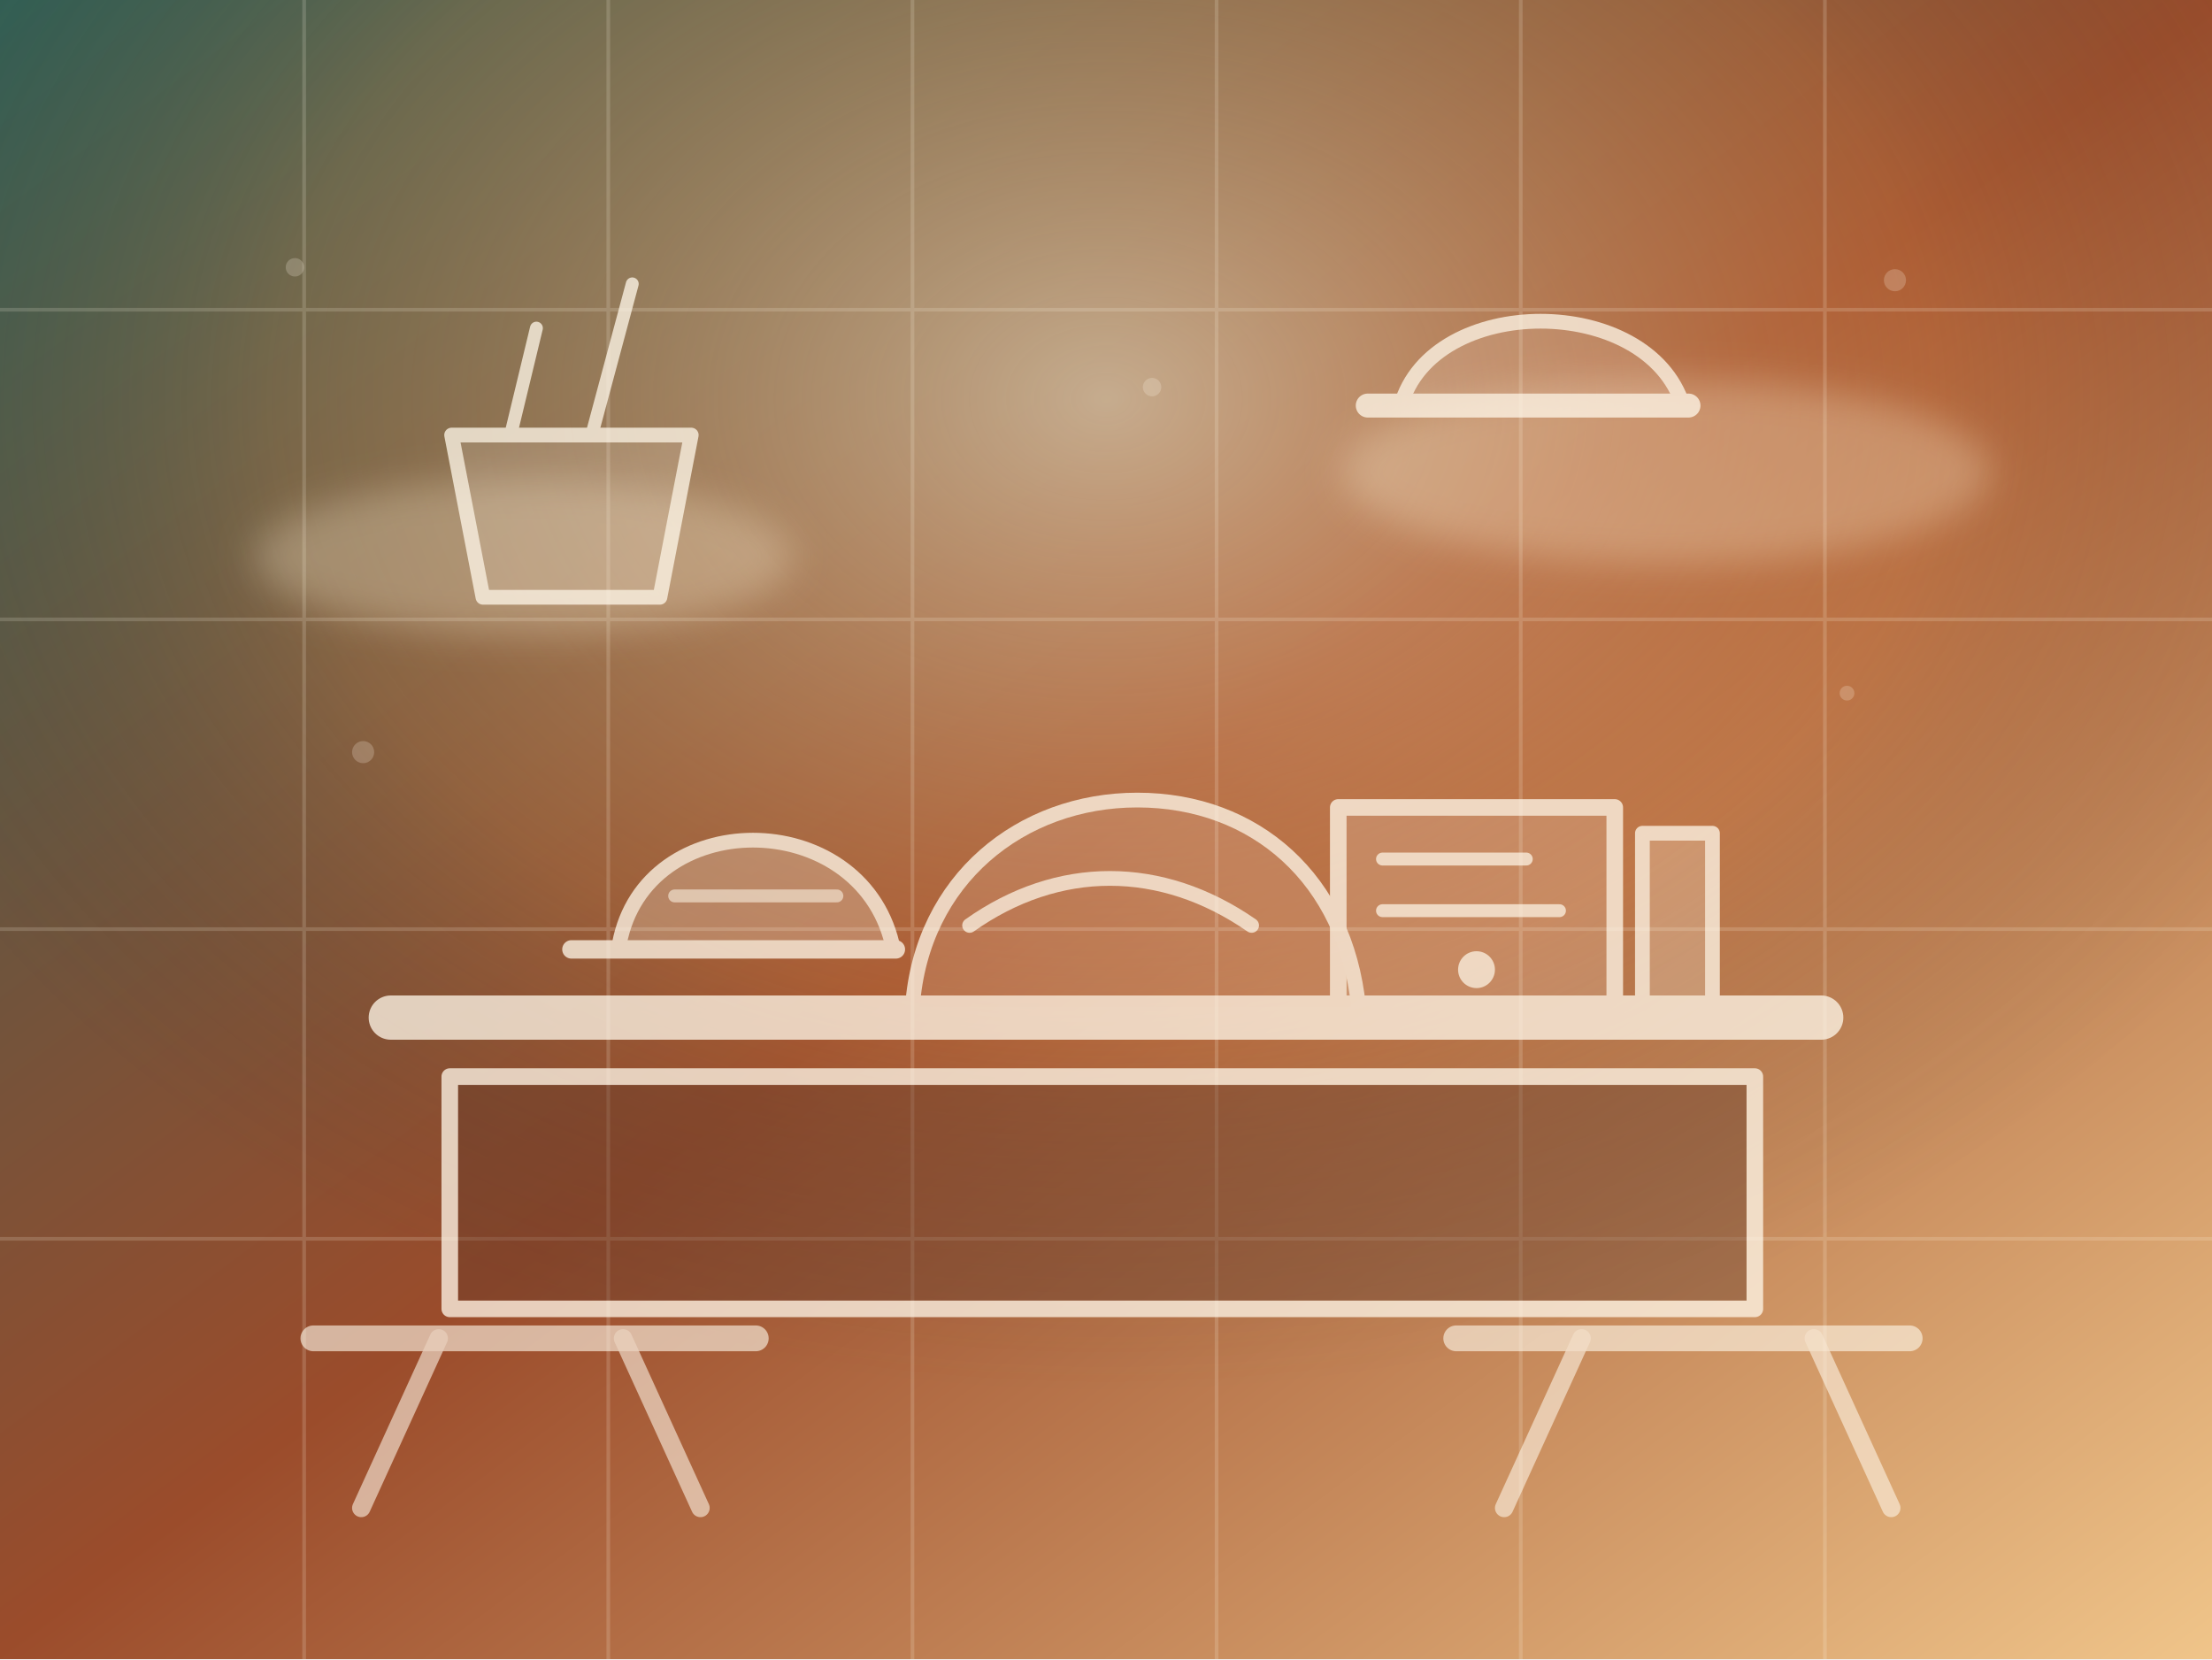
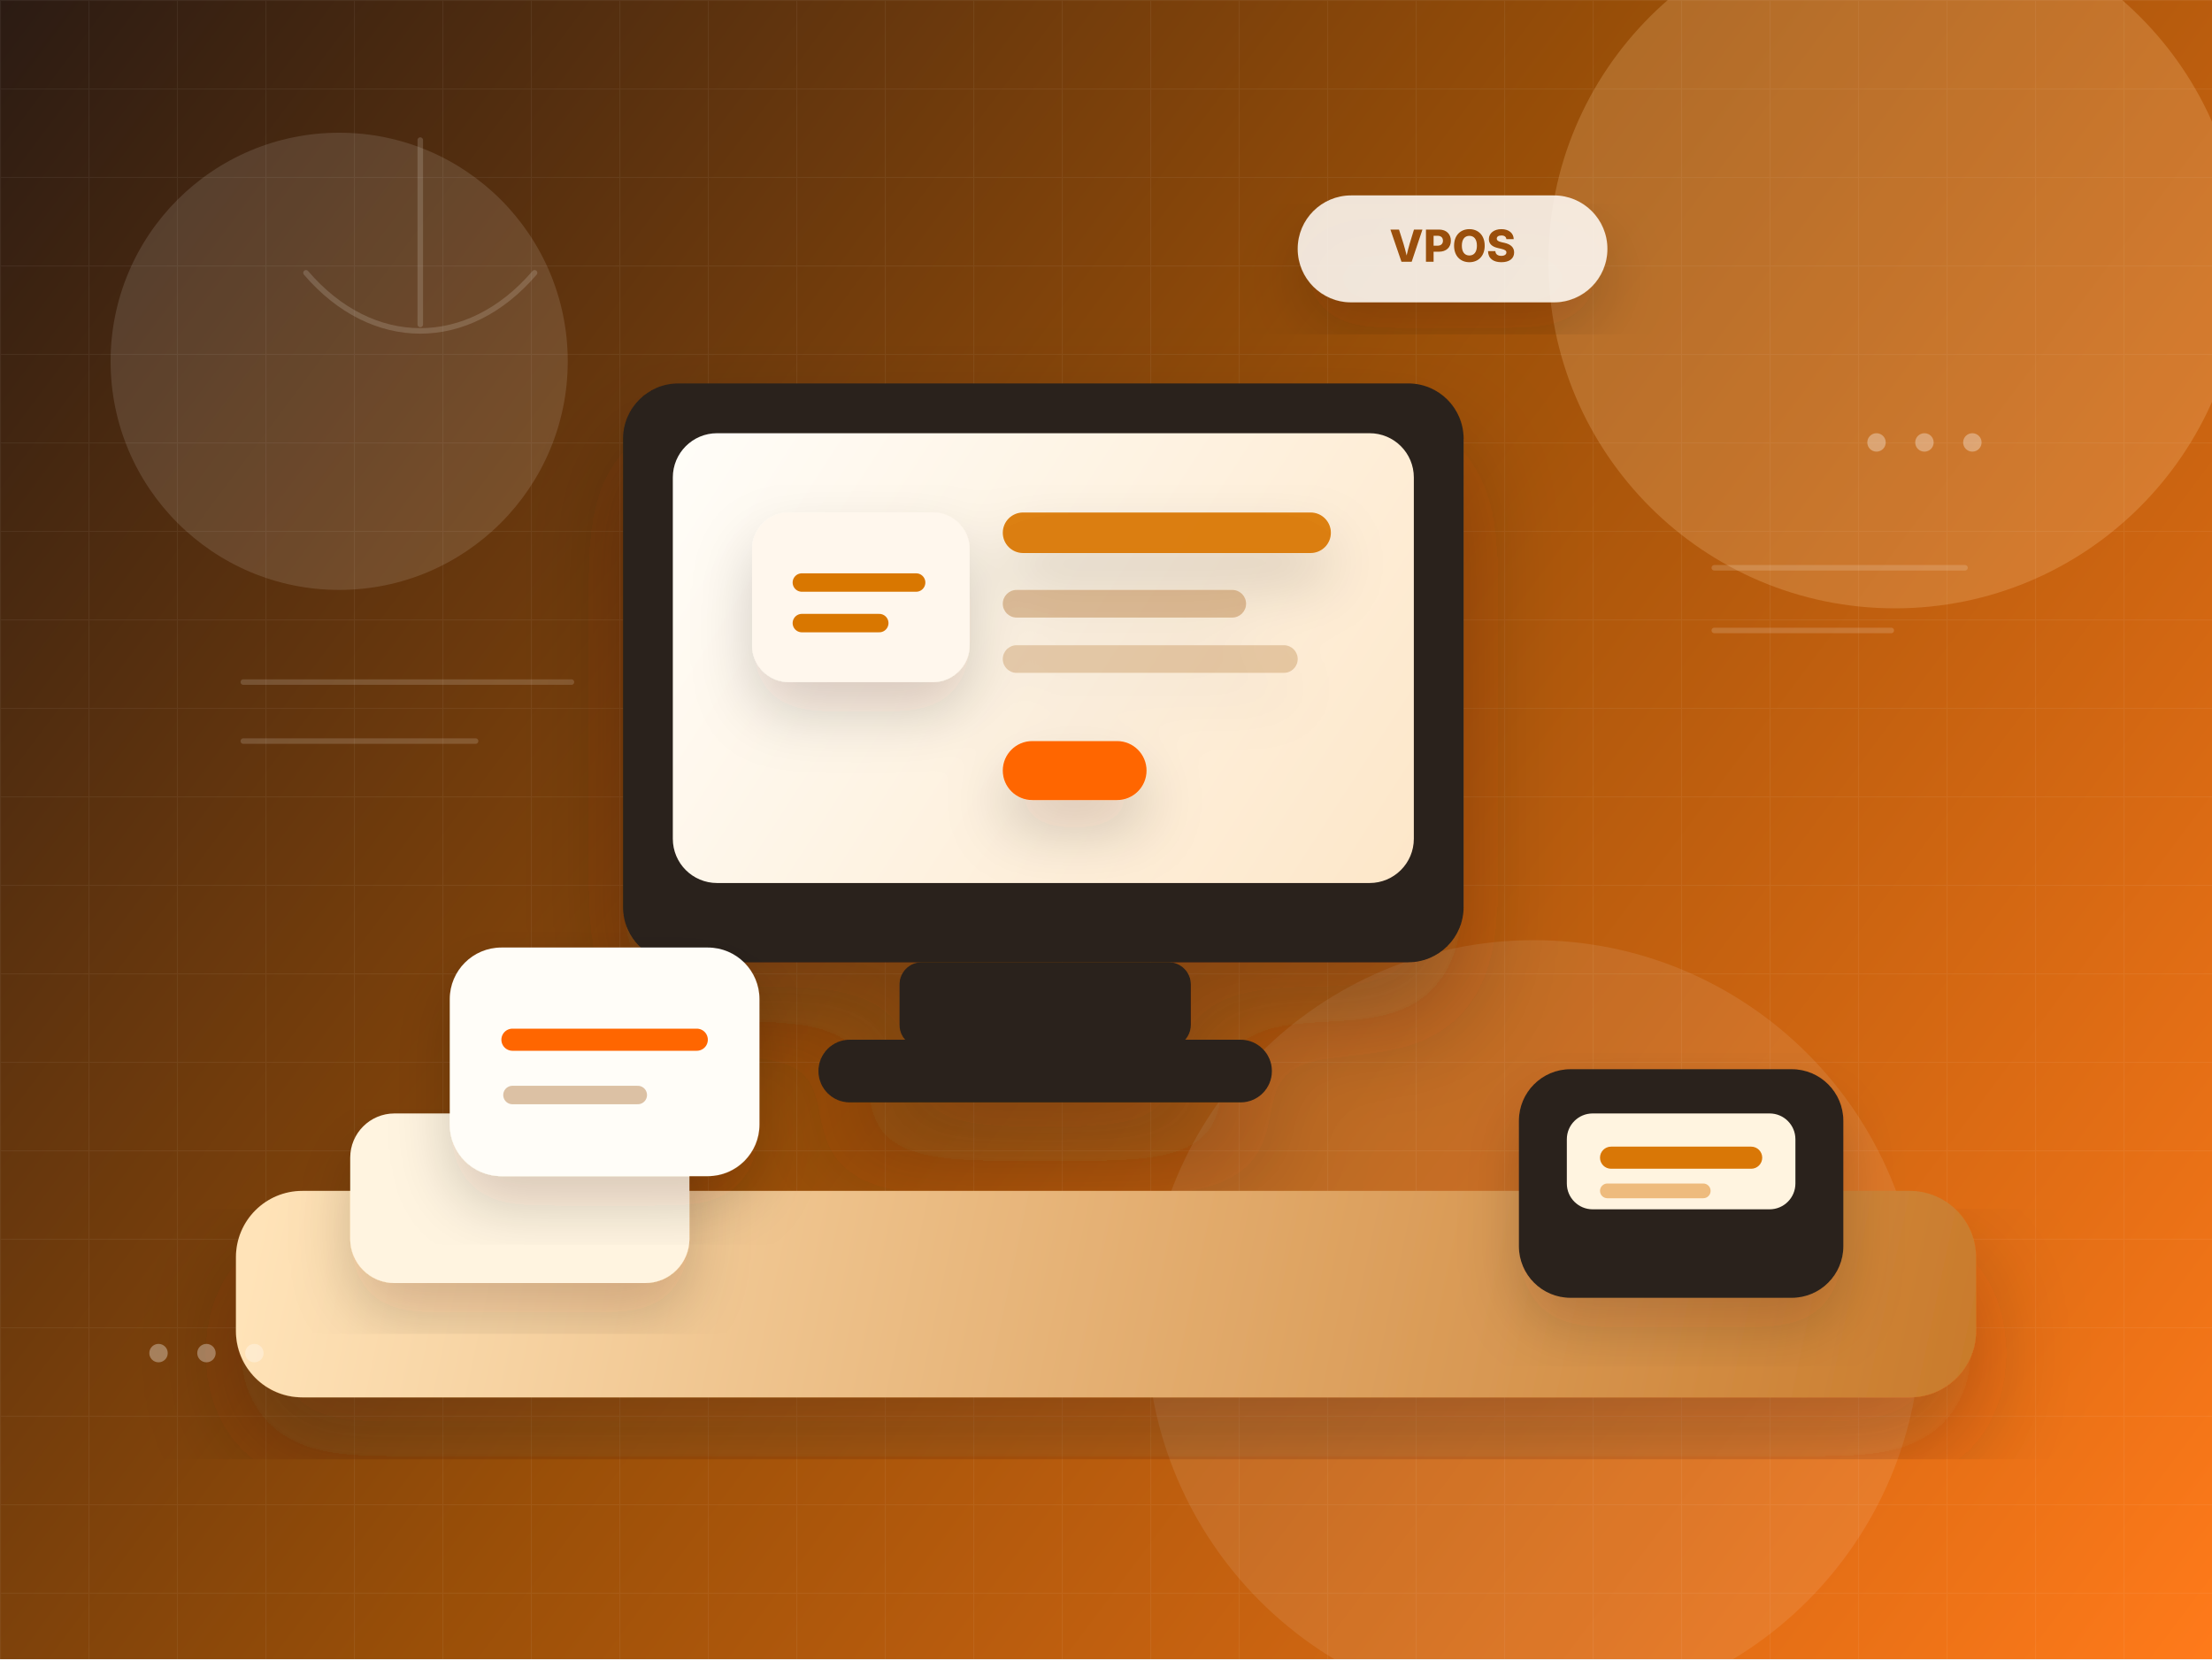
- <svg xmlns="http://www.w3.org/2000/svg" viewBox="0 0 1200 900" role="img" aria-labelledby="title desc">
+ <svg xmlns="http://www.w3.org/2000/svg" width="1200" height="900" viewBox="0 0 1200 900" fill="none" role="img" aria-label="VPOS restaurant counter illustration">
  <defs>
-     <linearGradient id="wall" x1="0" y1="0" x2="1" y2="1">
-       <stop stop-color="#315f55" />
-       <stop offset="0.5" stop-color="#9b4c2b" />
-       <stop offset="1" stop-color="#f0c58a" />
+     <linearGradient id="bg" x1="0" y1="0" x2="1200" y2="900" gradientUnits="userSpaceOnUse">
+       <stop offset="0" stop-color="#2B1B13" />
+       <stop offset="0.48" stop-color="#9A4F08" />
+       <stop offset="1" stop-color="#FF7A1A" />
    </linearGradient>
-     <radialGradient id="glow" cx="50%" cy="24%" r="60%">
-       <stop stop-color="#fff6d6" stop-opacity="0.55" />
-       <stop offset="0.62" stop-color="#f1a35a" stop-opacity="0.2" />
-       <stop offset="1" stop-color="#1c312d" stop-opacity="0" />
-     </radialGradient>
-     <filter id="soft" x="-20%" y="-20%" width="140%" height="140%">
-       <feGaussianBlur stdDeviation="10" />
+     <linearGradient id="counter" x1="150" y1="620" x2="1090" y2="820" gradientUnits="userSpaceOnUse">
+       <stop stop-color="#FFE3B8" />
+       <stop offset="1" stop-color="#C77726" />
+     </linearGradient>
+     <linearGradient id="screen" x1="372" y1="234" x2="792" y2="506" gradientUnits="userSpaceOnUse">
+       <stop stop-color="#FFFDF8" />
+       <stop offset="1" stop-color="#FDE5C5" />
+     </linearGradient>
+     <filter id="softShadow" x="-20%" y="-20%" width="140%" height="150%" color-interpolation-filters="sRGB">
+       <feDropShadow dx="0" dy="32" stdDeviation="28" flood-color="#2B1B13" flood-opacity="0.28" />
    </filter>
+     <filter id="smallShadow" x="-20%" y="-20%" width="140%" height="150%" color-interpolation-filters="sRGB">
+       <feDropShadow dx="0" dy="16" stdDeviation="16" flood-color="#2B1B13" flood-opacity="0.18" />
+     </filter>
+     <pattern id="grid" width="48" height="48" patternUnits="userSpaceOnUse">
+       <path d="M48 0H0V48" stroke="white" stroke-opacity="0.055" />
+     </pattern>
  </defs>
-   <rect width="1200" height="900" fill="url(#wall)" />
-   <rect width="1200" height="900" fill="url(#glow)" />
-   <g opacity="0.17">
-     <path d="M0 168h1200M0 336h1200M0 504h1200M0 672h1200" stroke="#fff7e8" stroke-width="2" />
-     <path d="M165 0v900M330 0v900M495 0v900M660 0v900M825 0v900M990 0v900" stroke="#fff7e8" stroke-width="2" />
+   <rect width="1200" height="900" fill="url(#bg)" />
+   <rect width="1200" height="900" fill="url(#grid)" />
+   <circle cx="1028" cy="142" r="188" fill="#FFD19A" fill-opacity="0.22" />
+   <circle cx="184" cy="196" r="124" fill="#FFFFFF" fill-opacity="0.12" />
+   <circle cx="832" cy="720" r="210" fill="#FFFFFF" fill-opacity="0.09" />
+   <g opacity="0.16" stroke="#FFFDF8" stroke-width="3" stroke-linecap="round">
+     <path d="M132 370h178" />
+     <path d="M132 402h126" />
+     <path d="M930 308h136" />
+     <path d="M930 342h96" />
+     <path d="M166 148c36 42 88 42 124 0" />
+     <path d="M228 76v100" />
  </g>
-   <g filter="url(#soft)" opacity="0.28">
-     <ellipse cx="284" cy="302" rx="146" ry="42" fill="#fff4d8" />
-     <ellipse cx="904" cy="256" rx="176" ry="50" fill="#fff4d8" />
+   <g filter="url(#softShadow)">
+     <rect x="338" y="208" width="456" height="314" rx="30" fill="#2A211B" />
+     <rect x="365" y="235" width="402" height="244" rx="24" fill="url(#screen)" />
+     <rect x="488" y="522" width="158" height="46" rx="12" fill="#2A211B" />
+     <rect x="444" y="564" width="246" height="34" rx="17" fill="#2A211B" />
  </g>
-   <g stroke="#fff7e8" stroke-linecap="round" stroke-linejoin="round" fill="none" opacity="0.76">
-     <path d="M212 552h776" stroke-width="24" />
-     <path d="M244 584h708v126H244z" fill="#5e3928" fill-opacity="0.5" stroke-width="9" />
-     <path d="M310 515h176" stroke-width="10" />
-     <path d="M336 512c14-75 130-75 148 0" fill="#fff7e8" fill-opacity="0.32" stroke-width="8" />
-     <path d="M366 486h88" stroke-width="7" opacity="0.8" />
-     <path d="M726 438h150v108H726z" fill="#fff7e8" fill-opacity="0.22" stroke-width="9" />
-     <path d="M750 466h78M750 494h96" stroke-width="7" />
-     <path d="M891 452h38v94h-38z" fill="#fff7e8" fill-opacity="0.32" stroke-width="8" />
-     <circle cx="801" cy="526" r="10" fill="#fff7e8" stroke="none" />
-     <path d="M495 546c5-69 59-112 122-112 64 0 113 43 120 112" fill="#fff7e8" fill-opacity="0.18" stroke-width="8" />
-     <path d="M526 502c48-34 104-34 153 0" stroke-width="8" />
-     <path d="M170 726h240M790 726h246" stroke-width="14" opacity="0.8" />
-     <path d="M238 726l-42 92M338 726l42 92M858 726l-42 92M984 726l42 92" stroke-width="10" opacity="0.76" />
-     <path d="M245 236h130l-17 88H262z" fill="#fff7e8" fill-opacity="0.2" stroke-width="8" />
-     <path d="M277 236l14-58M321 236l22-82" stroke-width="7" />
-     <path d="M742 220h174" stroke-width="13" />
-     <path d="M760 220c17-61 134-61 153 0" fill="#fff7e8" fill-opacity="0.2" stroke-width="8" />
+   <g filter="url(#smallShadow)">
+     <rect x="408" y="278" width="118" height="92" rx="20" fill="#FFF7ED" />
+     <rect x="544" y="278" width="178" height="22" rx="11" fill="#D97706" fill-opacity="0.92" />
+     <rect x="544" y="320" width="132" height="15" rx="7.5" fill="#9A4F08" fill-opacity="0.32" />
+     <rect x="544" y="350" width="160" height="15" rx="7.5" fill="#9A4F08" fill-opacity="0.24" />
+     <rect x="544" y="402" width="78" height="32" rx="16" fill="#FF6600" />
+     <path d="M435 316h62M435 338h42" stroke="#D97706" stroke-width="10" stroke-linecap="round" />
  </g>
-   <g opacity="0.22" fill="#fff7e8">
-     <circle cx="160" cy="145" r="5" />
-     <circle cx="1028" cy="152" r="6" />
-     <circle cx="1002" cy="376" r="4" />
-     <circle cx="197" cy="408" r="6" />
-     <circle cx="625" cy="210" r="5" />
+   <rect x="128" y="646" width="944" height="112" rx="36" fill="url(#counter)" filter="url(#softShadow)" />
+   <rect x="190" y="604" width="184" height="92" rx="24" fill="#FFF4E0" filter="url(#smallShadow)" />
+   <rect x="824" y="580" width="176" height="124" rx="28" fill="#2A211B" filter="url(#smallShadow)" />
+   <rect x="850" y="604" width="124" height="52" rx="14" fill="#FFF4E0" />
+   <rect x="868" y="622" width="88" height="12" rx="6" fill="#D97706" />
+   <rect x="868" y="642" width="60" height="8" rx="4" fill="#D97706" fill-opacity="0.45" />
+   <g filter="url(#smallShadow)">
+     <rect x="244" y="514" width="168" height="124" rx="28" fill="#FFFDF8" />
+     <path d="M278 564h100" stroke="#FF6600" stroke-width="12" stroke-linecap="round" />
+     <path d="M278 594h68" stroke="#9A4F08" stroke-width="10" stroke-linecap="round" opacity="0.35" />
+   </g>
+   <g opacity="0.96" filter="url(#smallShadow)">
+     <rect x="704" y="106" width="168" height="58" rx="29" fill="#FFFDF8" fill-opacity="0.9" />
+     <text x="788" y="142" text-anchor="middle" font-family="Inter, Arial, sans-serif" font-size="24" font-weight="800" fill="#9A4F08">VPOS</text>
+   </g>
+   <g opacity="0.34" fill="#FFFDF8">
+     <circle cx="86" cy="734" r="5" />
+     <circle cx="112" cy="734" r="5" />
+     <circle cx="138" cy="734" r="5" />
+     <circle cx="1018" cy="240" r="5" />
+     <circle cx="1044" cy="240" r="5" />
+     <circle cx="1070" cy="240" r="5" />
  </g>
</svg>
